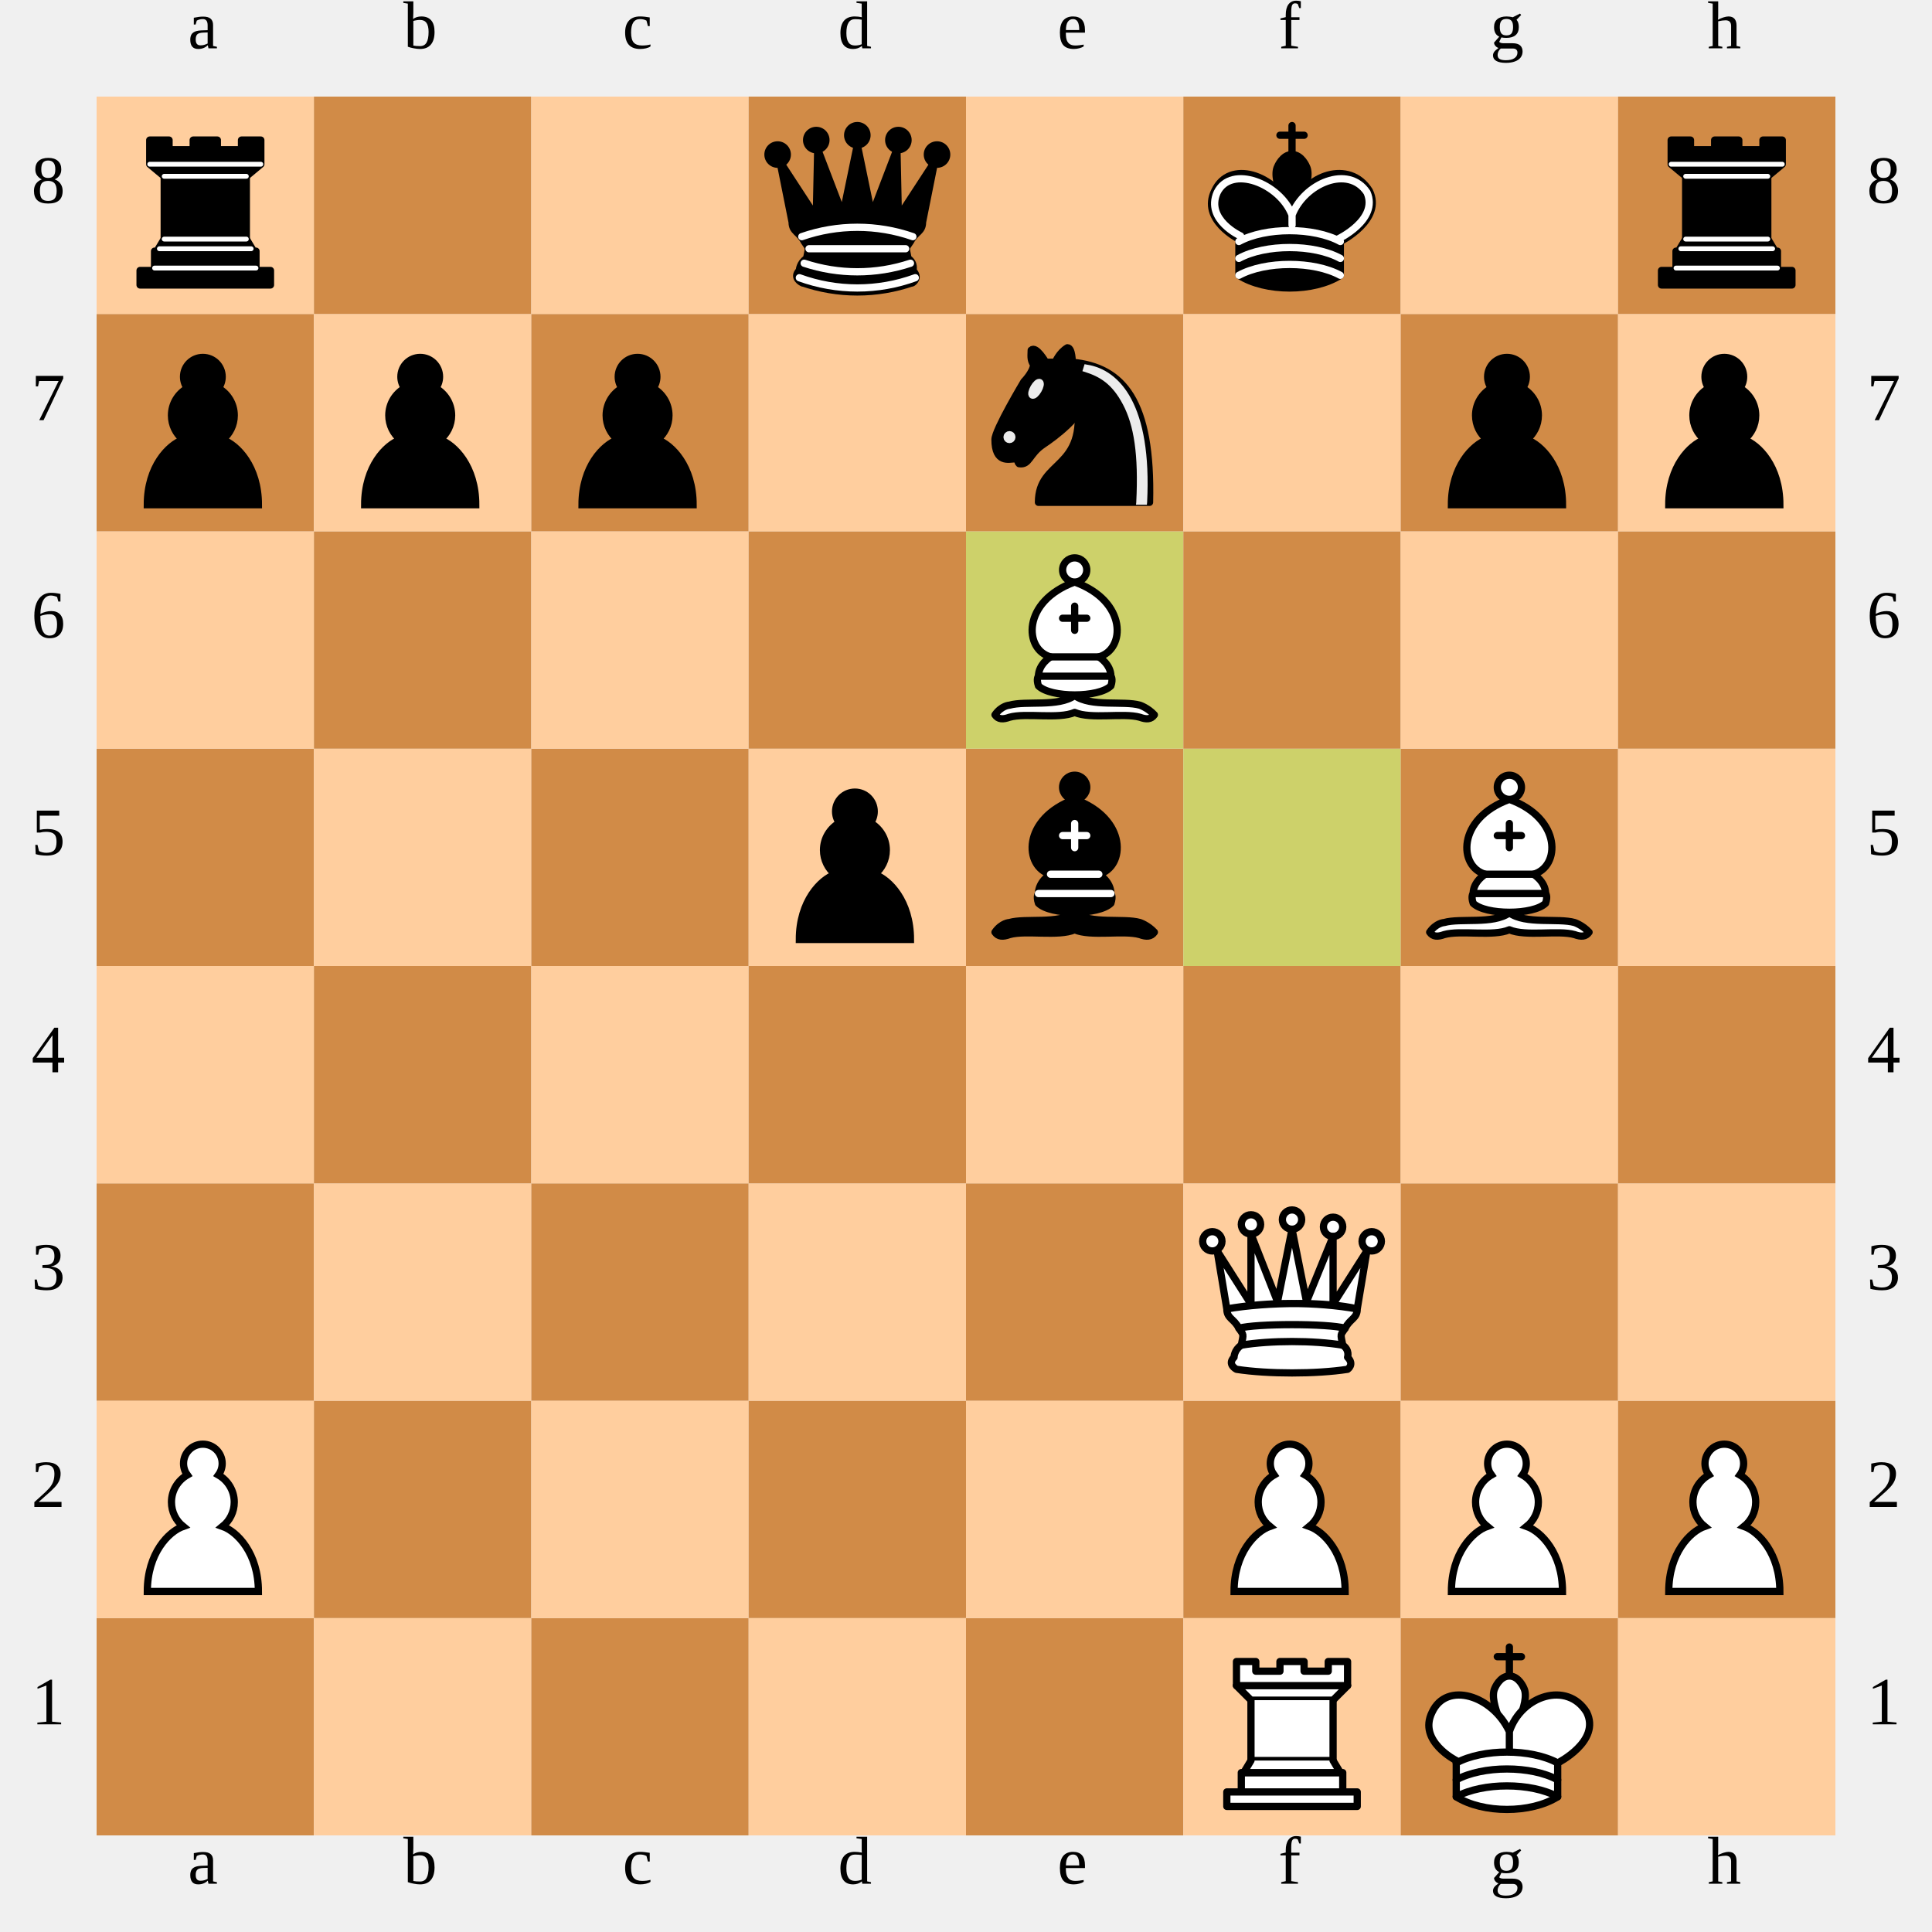
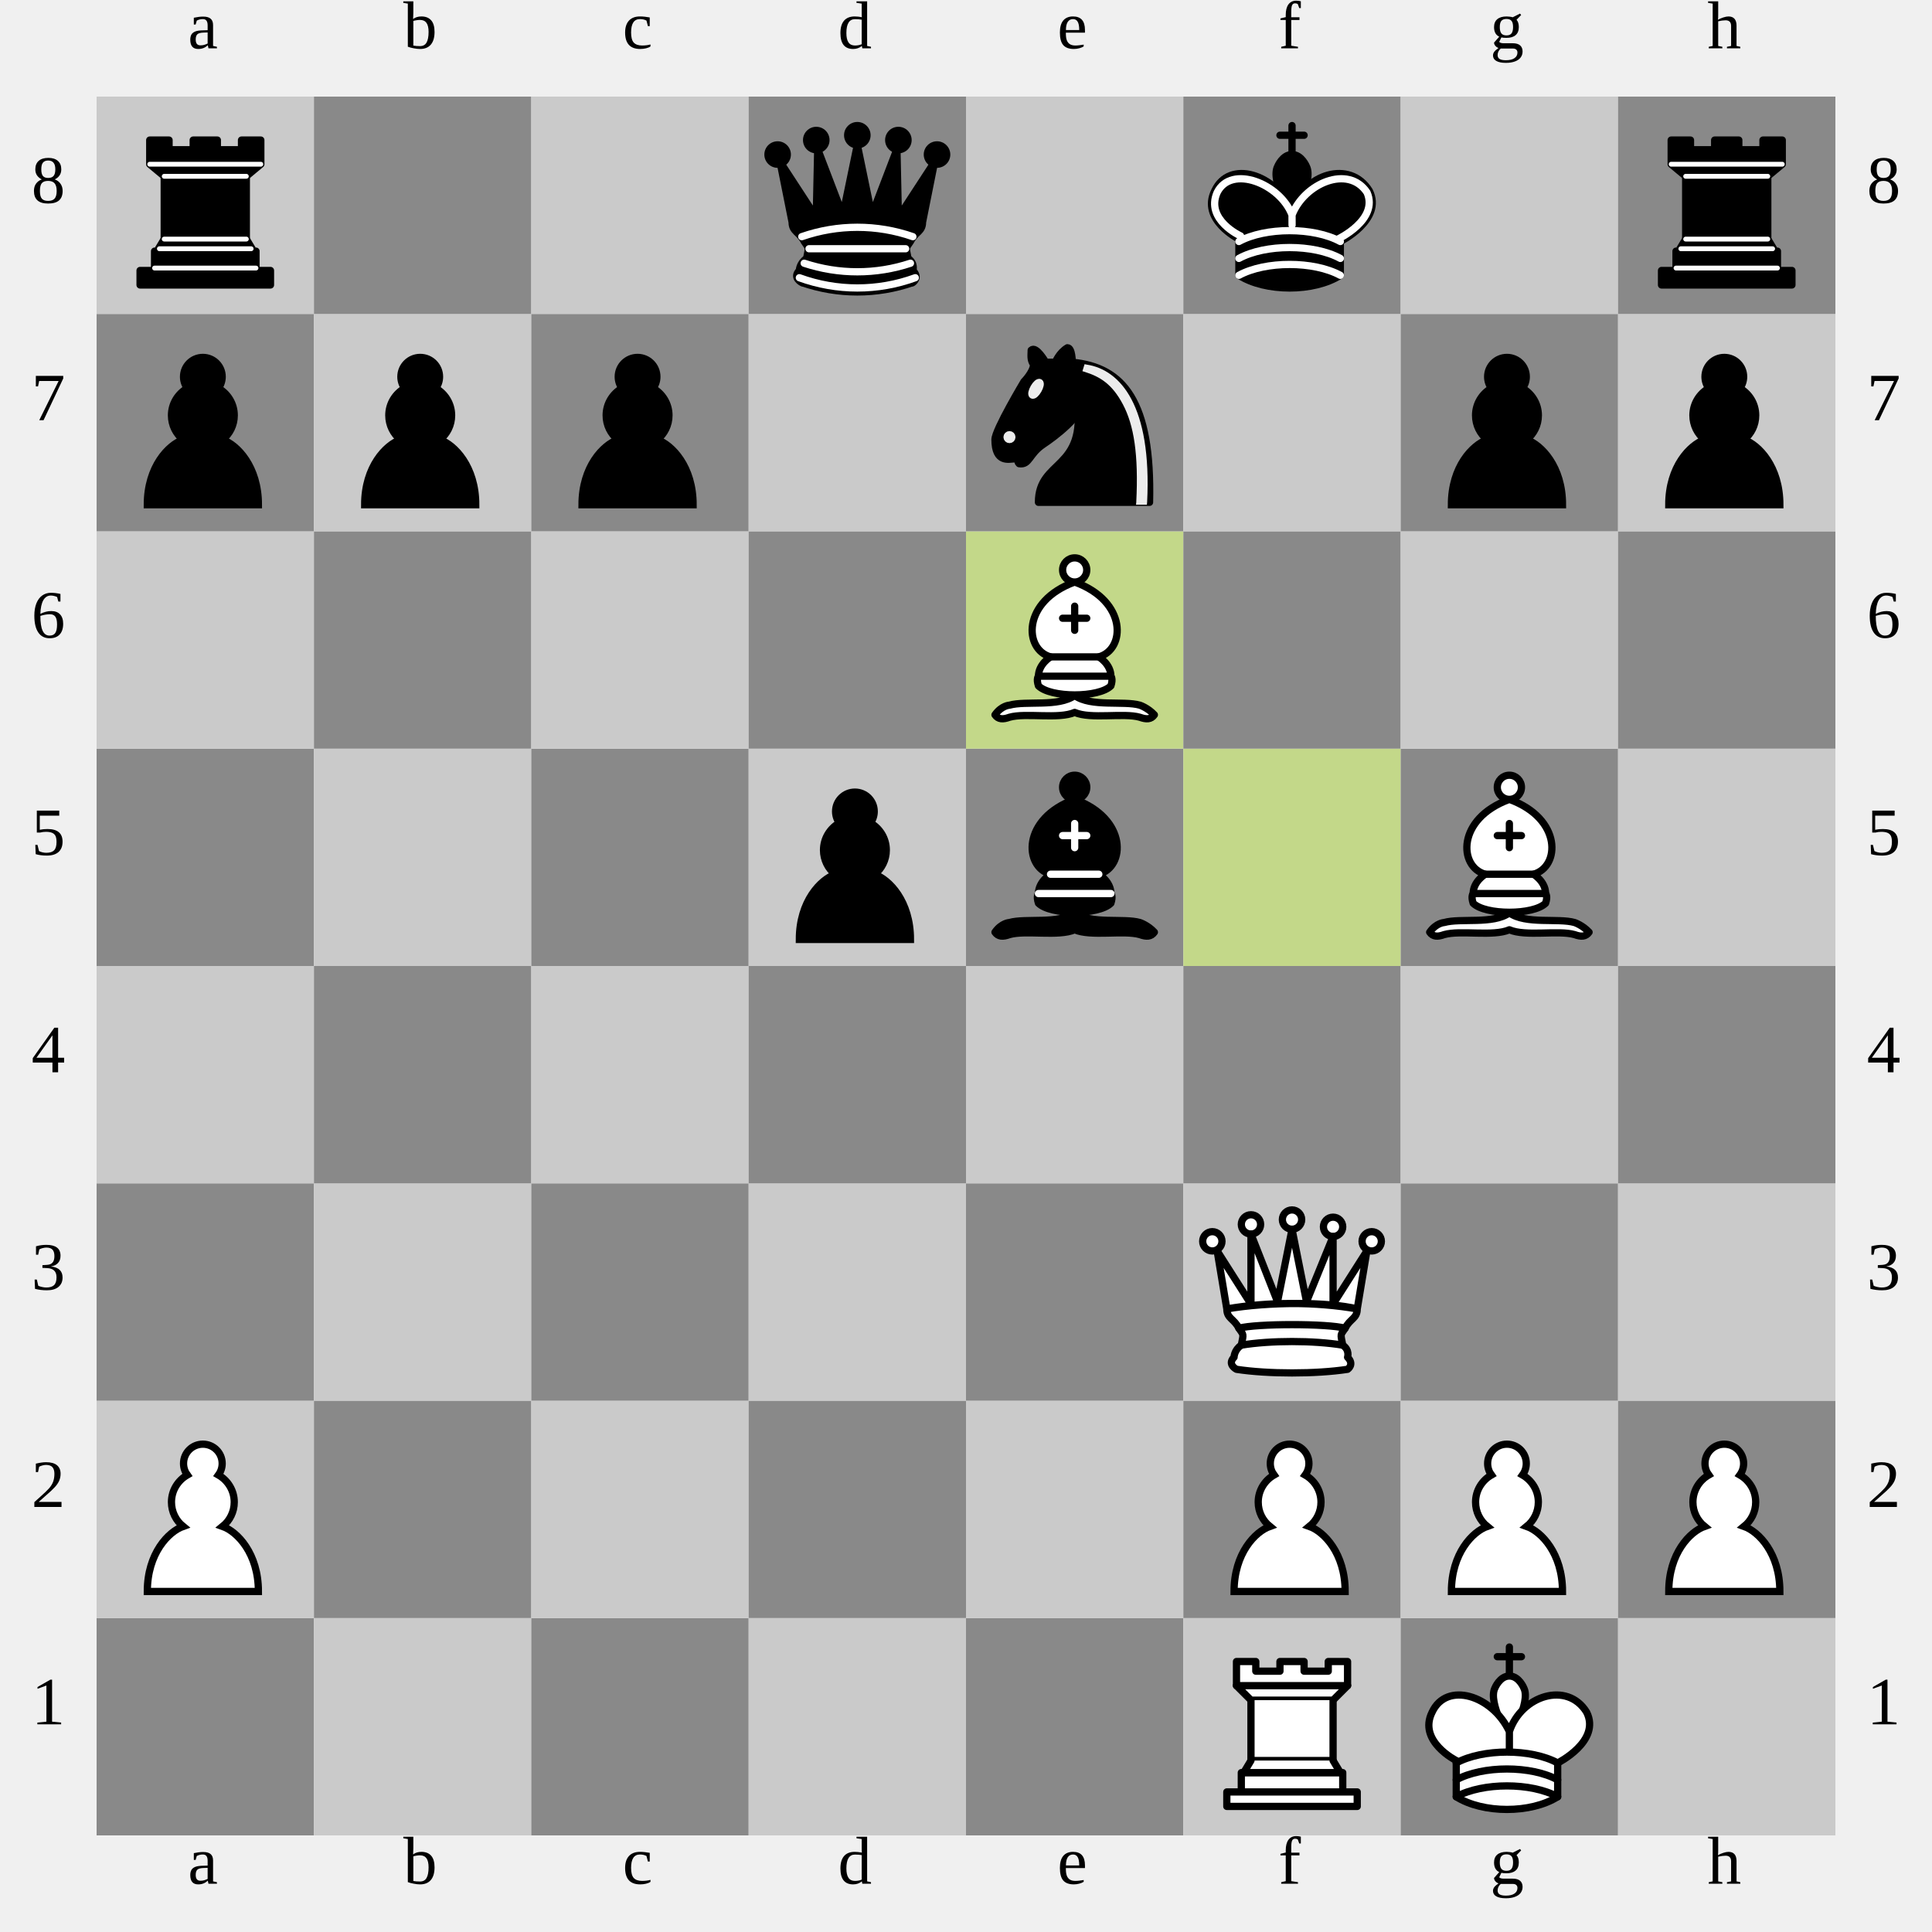
- <svg xmlns="http://www.w3.org/2000/svg" xmlns:xlink="http://www.w3.org/1999/xlink" height="800" version="1.1" viewBox="0 0 400 400" width="800">
+ <svg xmlns="http://www.w3.org/2000/svg" xmlns:xlink="http://www.w3.org/1999/xlink" height="400" version="1.1" viewBox="0 0 400 400" width="400">
+   <style>
+ .square.light {
+ fill: #cacaca;
+ }
+ .square.dark {
+ fill: #898989;
+ }
+ .square.light.lastmove {
+ fill: #c3d889;
+ }
+ .square.dark.lastmove {
+ fill: #92b167;
+ }
+ .check {
+ fill: url(#check_gradient);
+ }
+ .arrow {
+ stroke: #ff5858;
+ fill: #ff5858;
+ }
+ .mark {
+ stroke: #959fff;
+ fill: #959fff;
+ }
+ </style>
  <defs>
    <g class="white pawn" id="white-pawn">
      <path d="M22 9c-2.21 0-4 1.79-4 4 0 .89.29 1.71.78 2.38-1.95 1.12-3.28 3.21-3.28 5.62 0 2.03.94 3.84 2.41 5.03-3 1.06-7.41 5.55-7.41 13.47h23c0-7.92-4.41-12.41-7.41-13.47 1.47-1.19 2.41-3 2.41-5.03 0-2.41-1.33-4.5-3.28-5.62.49-.67.78-1.49.78-2.38 0-2.21-1.79-4-4-4z" fill="#fff" stroke="#000" stroke-linecap="round" stroke-width="1.5" />
    </g>
    <g class="white bishop" fill="none" fill-rule="evenodd" id="white-bishop" stroke="#000" stroke-linecap="round" stroke-linejoin="round" stroke-width="1.5">
      <g fill="#fff" stroke-linecap="butt">
        <path d="M9 36c3.39-.97 10.11.43 13.5-2 3.39 2.43 10.11 1.03 13.5 2 0 0 1.65.54 3 2-.68.97-1.65.99-3 .5-3.39-.97-10.11.46-13.5-1-3.39 1.46-10.11.03-13.5 1-1.354.49-2.323.47-3-.5 1.354-1.94 3-2 3-2zM15 32c2.5 2.5 12.5 2.5 15 0 .5-1.5 0-2 0-2 0-2.5-2.5-4-2.5-4 5.5-1.5 6-11.5-5-15.5-11 4-10.5 14-5 15.5 0 0-2.5 1.5-2.5 4 0 0-.5.5 0 2zM25 8a2.5 2.5 0 1 1-5 0 2.5 2.5 0 1 1 5 0z" />
      </g>
      <path d="M17.5 26h10M15 30h15m-7.5-14.5v5M20 18h5" stroke-linejoin="miter" />
    </g>
    <g class="white rook" fill="#fff" fill-rule="evenodd" id="white-rook" stroke="#000" stroke-linecap="round" stroke-linejoin="round" stroke-width="1.5">
      <path d="M9 39h27v-3H9v3zM12 36v-4h21v4H12zM11 14V9h4v2h5V9h5v2h5V9h4v5" stroke-linecap="butt" />
      <path d="M34 14l-3 3H14l-3-3" />
      <path d="M31 17v12.5H14V17" stroke-linecap="butt" stroke-linejoin="miter" />
      <path d="M31 29.5l1.5 2.5h-20l1.5-2.5" />
      <path d="M11 14h23" fill="none" stroke-linejoin="miter" />
    </g>
    <g class="white queen" fill="#fff" fill-rule="evenodd" id="white-queen" stroke="#000" stroke-linecap="round" stroke-linejoin="round" stroke-width="1.5">
      <path d="M8 12a2 2 0 1 1-4 0 2 2 0 1 1 4 0zM24.5 7.5a2 2 0 1 1-4 0 2 2 0 1 1 4 0zM41 12a2 2 0 1 1-4 0 2 2 0 1 1 4 0zM16 8.5a2 2 0 1 1-4 0 2 2 0 1 1 4 0zM33 9a2 2 0 1 1-4 0 2 2 0 1 1 4 0z" />
      <path d="M9 26c8.5-1.5 21-1.5 27 0l2-12-7 11V11l-5.5 13.5-3-15-3 15-5.5-14V25L7 14l2 12zM9 26c0 2 1.5 2 2.5 4 1 1.5 1 1 .5 3.5-1.5 1-1.5 2.5-1.5 2.5-1.5 1.5.5 2.5.5 2.5 6.5 1 16.5 1 23 0 0 0 1.5-1 0-2.5 0 0 .5-1.5-1-2.5-.5-2.5-.5-2 .5-3.5 1-2 2.5-2 2.5-4-8.5-1.5-18.5-1.5-27 0z" stroke-linecap="butt" />
      <path d="M11.5 30c3.5-1 18.5-1 22 0M12 33.5c6-1 15-1 21 0" fill="none" />
    </g>
    <g class="white king" fill="none" fill-rule="evenodd" id="white-king" stroke="#000" stroke-linecap="round" stroke-linejoin="round" stroke-width="1.5">
      <path d="M22.5 11.63V6M20 8h5" stroke-linejoin="miter" />
      <path d="M22.5 25s4.5-7.5 3-10.5c0 0-1-2.5-3-2.5s-3 2.5-3 2.5c-1.5 3 3 10.5 3 10.5" fill="#fff" stroke-linecap="butt" stroke-linejoin="miter" />
      <path d="M11.5 37c5.5 3.5 15.5 3.5 21 0v-7s9-4.5 6-10.5c-4-6.5-13.5-3.5-16 4V27v-3.5c-3.5-7.5-13-10.5-16-4-3 6 5 10 5 10V37z" fill="#fff" />
      <path d="M11.5 30c5.5-3 15.5-3 21 0m-21 3.5c5.5-3 15.5-3 21 0m-21 3.5c5.5-3 15.5-3 21 0" />
    </g>
    <g class="black pawn" id="black-pawn">
      <path d="M22 9c-2.21 0-4 1.79-4 4 0 .89.29 1.71.78 2.38-1.95 1.12-3.28 3.21-3.28 5.62 0 2.03.94 3.84 2.41 5.03-3 1.06-7.41 5.55-7.41 13.47h23c0-7.92-4.41-12.41-7.41-13.47 1.47-1.19 2.41-3 2.41-5.03 0-2.41-1.33-4.5-3.28-5.62.49-.67.78-1.49.78-2.38 0-2.21-1.79-4-4-4z" stroke="#000" stroke-linecap="round" stroke-width="1.5" />
    </g>
    <g class="black knight" fill="none" fill-rule="evenodd" id="black-knight" stroke="#000" stroke-linecap="round" stroke-linejoin="round" stroke-width="1.5">
      <path d="M 22,10 C 32.5,11 38.5,18 38,39 L 15,39 C 15,30 25,32.5 23,18" style="fill:#000000; stroke:#000000;" />
      <path d="M 24,18 C 24.38,20.91 18.45,25.37 16,27 C 13,29 13.18,31.34 11,31 C 9.958,30.06 12.41,27.96 11,28 C 10,28 11.19,29.23 10,30 C 9,30 5.997,31 6,26 C 6,24 12,14 12,14 C 12,14 13.89,12.1 14,10.5 C 13.27,9.506 13.5,8.5 13.5,7.5 C 14.5,6.5 16.5,10 16.5,10 L 18.5,10 C 18.5,10 19.28,8.008 21,7 C 22,7 22,10 22,10" style="fill:#000000; stroke:#000000;" />
      <path d="M 9.5 25.5 A 0.5 0.5 0 1 1 8.5,25.5 A 0.5 0.5 0 1 1 9.5 25.5 z" style="fill:#ececec; stroke:#ececec;" />
      <path d="M 15 15.5 A 0.5 1.5 0 1 1 14,15.5 A 0.5 1.5 0 1 1 15 15.5 z" style="fill:#ececec; stroke:#ececec;" transform="matrix(0.866,0.5,-0.5,0.866,9.693,-5.173)" />
      <path d="M 24.55,10.4 L 24.1,11.85 L 24.6,12 C 27.75,13 30.25,14.49 32.5,18.75 C 34.75,23.01 35.75,29.06 35.25,39 L 35.2,39.5 L 37.45,39.5 L 37.5,39 C 38,28.94 36.62,22.15 34.25,17.66 C 31.88,13.17 28.46,11.02 25.06,10.5 L 24.55,10.4 z " style="fill:#ececec; stroke:none;" />
    </g>
    <g class="black bishop" fill="none" fill-rule="evenodd" id="black-bishop" stroke="#000" stroke-linecap="round" stroke-linejoin="round" stroke-width="1.5">
      <path d="M9 36c3.39-.97 10.11.43 13.5-2 3.39 2.43 10.11 1.03 13.5 2 0 0 1.65.54 3 2-.68.97-1.65.99-3 .5-3.39-.97-10.11.46-13.5-1-3.39 1.46-10.11.03-13.5 1-1.354.49-2.323.47-3-.5 1.354-1.94 3-2 3-2zm6-4c2.5 2.5 12.5 2.5 15 0 .5-1.5 0-2 0-2 0-2.5-2.5-4-2.5-4 5.5-1.5 6-11.5-5-15.5-11 4-10.5 14-5 15.5 0 0-2.5 1.5-2.5 4 0 0-.5.5 0 2zM25 8a2.5 2.5 0 1 1-5 0 2.5 2.5 0 1 1 5 0z" fill="#000" stroke-linecap="butt" />
      <path d="M17.5 26h10M15 30h15m-7.5-14.5v5M20 18h5" stroke="#fff" stroke-linejoin="miter" />
    </g>
    <g class="black rook" fill="#000" fill-rule="evenodd" id="black-rook" stroke="#000" stroke-linecap="round" stroke-linejoin="round" stroke-width="1.5">
      <path d="M9 39h27v-3H9v3zM12.5 32l1.5-2.5h17l1.5 2.5h-20zM12 36v-4h21v4H12z" stroke-linecap="butt" />
      <path d="M14 29.5v-13h17v13H14z" stroke-linecap="butt" stroke-linejoin="miter" />
      <path d="M14 16.5L11 14h23l-3 2.5H14zM11 14V9h4v2h5V9h5v2h5V9h4v5H11z" stroke-linecap="butt" />
      <path d="M12 35.5h21M13 31.5h19M14 29.5h17M14 16.5h17M11 14h23" fill="none" stroke="#fff" stroke-linejoin="miter" stroke-width="1" />
    </g>
    <g class="black queen" fill="#000" fill-rule="evenodd" id="black-queen" stroke="#000" stroke-linecap="round" stroke-linejoin="round" stroke-width="1.5">
      <g fill="#000" stroke="none">
        <circle cx="6" cy="12" r="2.75" />
        <circle cx="14" cy="9" r="2.75" />
        <circle cx="22.5" cy="8" r="2.75" />
        <circle cx="31" cy="9" r="2.75" />
        <circle cx="39" cy="12" r="2.75" />
      </g>
      <path d="M9 26c8.5-1.5 21-1.5 27 0l2.5-12.5L31 25l-.3-14.1-5.2 13.6-3-14.5-3 14.5-5.2-13.6L14 25 6.5 13.5 9 26zM9 26c0 2 1.5 2 2.5 4 1 1.5 1 1 .5 3.5-1.5 1-1.5 2.5-1.5 2.5-1.5 1.5.5 2.5.5 2.5 6.5 1 16.5 1 23 0 0 0 1.5-1 0-2.5 0 0 .5-1.5-1-2.5-.5-2.5-.5-2 .5-3.5 1-2 2.5-2 2.5-4-8.5-1.5-18.5-1.5-27 0z" stroke-linecap="butt" />
      <path d="M11 38.5a35 35 1 0 0 23 0" fill="none" stroke-linecap="butt" />
      <path d="M11 29a35 35 1 0 1 23 0M12.5 31.5h20M11.5 34.5a35 35 1 0 0 22 0M10.5 37.5a35 35 1 0 0 24 0" fill="none" stroke="#fff" />
    </g>
    <g class="black king" fill="none" fill-rule="evenodd" id="black-king" stroke="#000" stroke-linecap="round" stroke-linejoin="round" stroke-width="1.5">
      <path d="M22.5 11.63V6" stroke-linejoin="miter" />
      <path d="M22.5 25s4.5-7.5 3-10.5c0 0-1-2.5-3-2.5s-3 2.5-3 2.5c-1.5 3 3 10.5 3 10.5" fill="#000" stroke-linecap="butt" stroke-linejoin="miter" />
      <path d="M11.5 37c5.5 3.5 15.5 3.5 21 0v-7s9-4.5 6-10.5c-4-6.5-13.5-3.5-16 4V27v-3.5c-3.5-7.5-13-10.5-16-4-3 6 5 10 5 10V37z" fill="#000" />
      <path d="M20 8h5" stroke-linejoin="miter" />
      <path d="M32 29.5s8.5-4 6.03-9.65C34.15 14 25 18 22.5 24.5l.01 2.1-.01-2.1C20 18 9.906 14 6.997 19.85c-2.497 5.65 4.853 9 4.853 9M11.5 30c5.5-3 15.5-3 21 0m-21 3.5c5.5-3 15.5-3 21 0m-21 3.5c5.5-3 15.5-3 21 0" stroke="#fff" />
    </g>
  </defs>
  <rect class="square dark a1" fill="#d18b47" height="45" stroke="none" width="45" x="20" y="335" />
  <rect class="square light b1" fill="#ffce9e" height="45" stroke="none" width="45" x="65" y="335" />
  <rect class="square dark c1" fill="#d18b47" height="45" stroke="none" width="45" x="110" y="335" />
  <rect class="square light d1" fill="#ffce9e" height="45" stroke="none" width="45" x="155" y="335" />
  <rect class="square dark e1" fill="#d18b47" height="45" stroke="none" width="45" x="200" y="335" />
  <rect class="square light f1" fill="#ffce9e" height="45" stroke="none" width="45" x="245" y="335" />
  <use transform="translate(245, 335)" xlink:href="#white-rook" />
  <rect class="square dark g1" fill="#d18b47" height="45" stroke="none" width="45" x="290" y="335" />
  <use transform="translate(290, 335)" xlink:href="#white-king" />
  <rect class="square light h1" fill="#ffce9e" height="45" stroke="none" width="45" x="335" y="335" />
  <rect class="square light a2" fill="#ffce9e" height="45" stroke="none" width="45" x="20" y="290" />
  <use transform="translate(20, 290)" xlink:href="#white-pawn" />
  <rect class="square dark b2" fill="#d18b47" height="45" stroke="none" width="45" x="65" y="290" />
  <rect class="square light c2" fill="#ffce9e" height="45" stroke="none" width="45" x="110" y="290" />
  <rect class="square dark d2" fill="#d18b47" height="45" stroke="none" width="45" x="155" y="290" />
  <rect class="square light e2" fill="#ffce9e" height="45" stroke="none" width="45" x="200" y="290" />
  <rect class="square dark f2" fill="#d18b47" height="45" stroke="none" width="45" x="245" y="290" />
  <use transform="translate(245, 290)" xlink:href="#white-pawn" />
  <rect class="square light g2" fill="#ffce9e" height="45" stroke="none" width="45" x="290" y="290" />
  <use transform="translate(290, 290)" xlink:href="#white-pawn" />
  <rect class="square dark h2" fill="#d18b47" height="45" stroke="none" width="45" x="335" y="290" />
  <use transform="translate(335, 290)" xlink:href="#white-pawn" />
  <rect class="square dark a3" fill="#d18b47" height="45" stroke="none" width="45" x="20" y="245" />
  <rect class="square light b3" fill="#ffce9e" height="45" stroke="none" width="45" x="65" y="245" />
  <rect class="square dark c3" fill="#d18b47" height="45" stroke="none" width="45" x="110" y="245" />
  <rect class="square light d3" fill="#ffce9e" height="45" stroke="none" width="45" x="155" y="245" />
  <rect class="square dark e3" fill="#d18b47" height="45" stroke="none" width="45" x="200" y="245" />
  <rect class="square light f3" fill="#ffce9e" height="45" stroke="none" width="45" x="245" y="245" />
  <use transform="translate(245, 245)" xlink:href="#white-queen" />
  <rect class="square dark g3" fill="#d18b47" height="45" stroke="none" width="45" x="290" y="245" />
  <rect class="square light h3" fill="#ffce9e" height="45" stroke="none" width="45" x="335" y="245" />
  <rect class="square light a4" fill="#ffce9e" height="45" stroke="none" width="45" x="20" y="200" />
  <rect class="square dark b4" fill="#d18b47" height="45" stroke="none" width="45" x="65" y="200" />
  <rect class="square light c4" fill="#ffce9e" height="45" stroke="none" width="45" x="110" y="200" />
  <rect class="square dark d4" fill="#d18b47" height="45" stroke="none" width="45" x="155" y="200" />
  <rect class="square light e4" fill="#ffce9e" height="45" stroke="none" width="45" x="200" y="200" />
  <rect class="square dark f4" fill="#d18b47" height="45" stroke="none" width="45" x="245" y="200" />
  <rect class="square light g4" fill="#ffce9e" height="45" stroke="none" width="45" x="290" y="200" />
  <rect class="square dark h4" fill="#d18b47" height="45" stroke="none" width="45" x="335" y="200" />
  <rect class="square dark a5" fill="#d18b47" height="45" stroke="none" width="45" x="20" y="155" />
  <rect class="square light b5" fill="#ffce9e" height="45" stroke="none" width="45" x="65" y="155" />
  <rect class="square dark c5" fill="#d18b47" height="45" stroke="none" width="45" x="110" y="155" />
  <rect class="square light d5" fill="#ffce9e" height="45" stroke="none" width="45" x="155" y="155" />
  <use transform="translate(155, 155)" xlink:href="#black-pawn" />
  <rect class="square dark e5" fill="#d18b47" height="45" stroke="none" width="45" x="200" y="155" />
  <use transform="translate(200, 155)" xlink:href="#black-bishop" />
  <rect class="square light lastmove f5" fill="#cdd16a" height="45" stroke="none" width="45" x="245" y="155" />
  <rect class="square dark g5" fill="#d18b47" height="45" stroke="none" width="45" x="290" y="155" />
  <use transform="translate(290, 155)" xlink:href="#white-bishop" />
  <rect class="square light h5" fill="#ffce9e" height="45" stroke="none" width="45" x="335" y="155" />
  <rect class="square light a6" fill="#ffce9e" height="45" stroke="none" width="45" x="20" y="110" />
  <rect class="square dark b6" fill="#d18b47" height="45" stroke="none" width="45" x="65" y="110" />
  <rect class="square light c6" fill="#ffce9e" height="45" stroke="none" width="45" x="110" y="110" />
  <rect class="square dark d6" fill="#d18b47" height="45" stroke="none" width="45" x="155" y="110" />
  <rect class="square light lastmove e6" fill="#cdd16a" height="45" stroke="none" width="45" x="200" y="110" />
  <use transform="translate(200, 110)" xlink:href="#white-bishop" />
  <rect class="square dark f6" fill="#d18b47" height="45" stroke="none" width="45" x="245" y="110" />
  <rect class="square light g6" fill="#ffce9e" height="45" stroke="none" width="45" x="290" y="110" />
  <rect class="square dark h6" fill="#d18b47" height="45" stroke="none" width="45" x="335" y="110" />
  <rect class="square dark a7" fill="#d18b47" height="45" stroke="none" width="45" x="20" y="65" />
  <use transform="translate(20, 65)" xlink:href="#black-pawn" />
  <rect class="square light b7" fill="#ffce9e" height="45" stroke="none" width="45" x="65" y="65" />
  <use transform="translate(65, 65)" xlink:href="#black-pawn" />
  <rect class="square dark c7" fill="#d18b47" height="45" stroke="none" width="45" x="110" y="65" />
  <use transform="translate(110, 65)" xlink:href="#black-pawn" />
  <rect class="square light d7" fill="#ffce9e" height="45" stroke="none" width="45" x="155" y="65" />
  <rect class="square dark e7" fill="#d18b47" height="45" stroke="none" width="45" x="200" y="65" />
  <use transform="translate(200, 65)" xlink:href="#black-knight" />
  <rect class="square light f7" fill="#ffce9e" height="45" stroke="none" width="45" x="245" y="65" />
  <rect class="square dark g7" fill="#d18b47" height="45" stroke="none" width="45" x="290" y="65" />
  <use transform="translate(290, 65)" xlink:href="#black-pawn" />
  <rect class="square light h7" fill="#ffce9e" height="45" stroke="none" width="45" x="335" y="65" />
  <use transform="translate(335, 65)" xlink:href="#black-pawn" />
  <rect class="square light a8" fill="#ffce9e" height="45" stroke="none" width="45" x="20" y="20" />
  <use transform="translate(20, 20)" xlink:href="#black-rook" />
  <rect class="square dark b8" fill="#d18b47" height="45" stroke="none" width="45" x="65" y="20" />
  <rect class="square light c8" fill="#ffce9e" height="45" stroke="none" width="45" x="110" y="20" />
  <rect class="square dark d8" fill="#d18b47" height="45" stroke="none" width="45" x="155" y="20" />
  <use transform="translate(155, 20)" xlink:href="#black-queen" />
  <rect class="square light e8" fill="#ffce9e" height="45" stroke="none" width="45" x="200" y="20" />
  <rect class="square dark f8" fill="#d18b47" height="45" stroke="none" width="45" x="245" y="20" />
  <use transform="translate(245, 20)" xlink:href="#black-king" />
  <rect class="square light g8" fill="#ffce9e" height="45" stroke="none" width="45" x="290" y="20" />
  <rect class="square dark h8" fill="#d18b47" height="45" stroke="none" width="45" x="335" y="20" />
  <use transform="translate(335, 20)" xlink:href="#black-rook" />
  <text alignment-baseline="middle" font-size="14" text-anchor="middle" x="42" y="10">a</text>
  <text alignment-baseline="middle" font-size="14" text-anchor="middle" x="42" y="390">a</text>
  <text alignment-baseline="middle" font-size="14" text-anchor="middle" x="87" y="10">b</text>
  <text alignment-baseline="middle" font-size="14" text-anchor="middle" x="87" y="390">b</text>
  <text alignment-baseline="middle" font-size="14" text-anchor="middle" x="132" y="10">c</text>
  <text alignment-baseline="middle" font-size="14" text-anchor="middle" x="132" y="390">c</text>
  <text alignment-baseline="middle" font-size="14" text-anchor="middle" x="177" y="10">d</text>
  <text alignment-baseline="middle" font-size="14" text-anchor="middle" x="177" y="390">d</text>
  <text alignment-baseline="middle" font-size="14" text-anchor="middle" x="222" y="10">e</text>
  <text alignment-baseline="middle" font-size="14" text-anchor="middle" x="222" y="390">e</text>
  <text alignment-baseline="middle" font-size="14" text-anchor="middle" x="267" y="10">f</text>
  <text alignment-baseline="middle" font-size="14" text-anchor="middle" x="267" y="390">f</text>
  <text alignment-baseline="middle" font-size="14" text-anchor="middle" x="312" y="10">g</text>
  <text alignment-baseline="middle" font-size="14" text-anchor="middle" x="312" y="390">g</text>
  <text alignment-baseline="middle" font-size="14" text-anchor="middle" x="357" y="10">h</text>
  <text alignment-baseline="middle" font-size="14" text-anchor="middle" x="357" y="390">h</text>
  <text alignment-baseline="middle" font-size="14" text-anchor="middle" x="10" y="357">1</text>
  <text alignment-baseline="middle" font-size="14" text-anchor="middle" x="390" y="357">1</text>
  <text alignment-baseline="middle" font-size="14" text-anchor="middle" x="10" y="312">2</text>
  <text alignment-baseline="middle" font-size="14" text-anchor="middle" x="390" y="312">2</text>
  <text alignment-baseline="middle" font-size="14" text-anchor="middle" x="10" y="267">3</text>
  <text alignment-baseline="middle" font-size="14" text-anchor="middle" x="390" y="267">3</text>
  <text alignment-baseline="middle" font-size="14" text-anchor="middle" x="10" y="222">4</text>
  <text alignment-baseline="middle" font-size="14" text-anchor="middle" x="390" y="222">4</text>
  <text alignment-baseline="middle" font-size="14" text-anchor="middle" x="10" y="177">5</text>
  <text alignment-baseline="middle" font-size="14" text-anchor="middle" x="390" y="177">5</text>
  <text alignment-baseline="middle" font-size="14" text-anchor="middle" x="10" y="132">6</text>
  <text alignment-baseline="middle" font-size="14" text-anchor="middle" x="390" y="132">6</text>
  <text alignment-baseline="middle" font-size="14" text-anchor="middle" x="10" y="87">7</text>
  <text alignment-baseline="middle" font-size="14" text-anchor="middle" x="390" y="87">7</text>
  <text alignment-baseline="middle" font-size="14" text-anchor="middle" x="10" y="42">8</text>
  <text alignment-baseline="middle" font-size="14" text-anchor="middle" x="390" y="42">8</text>
</svg>
